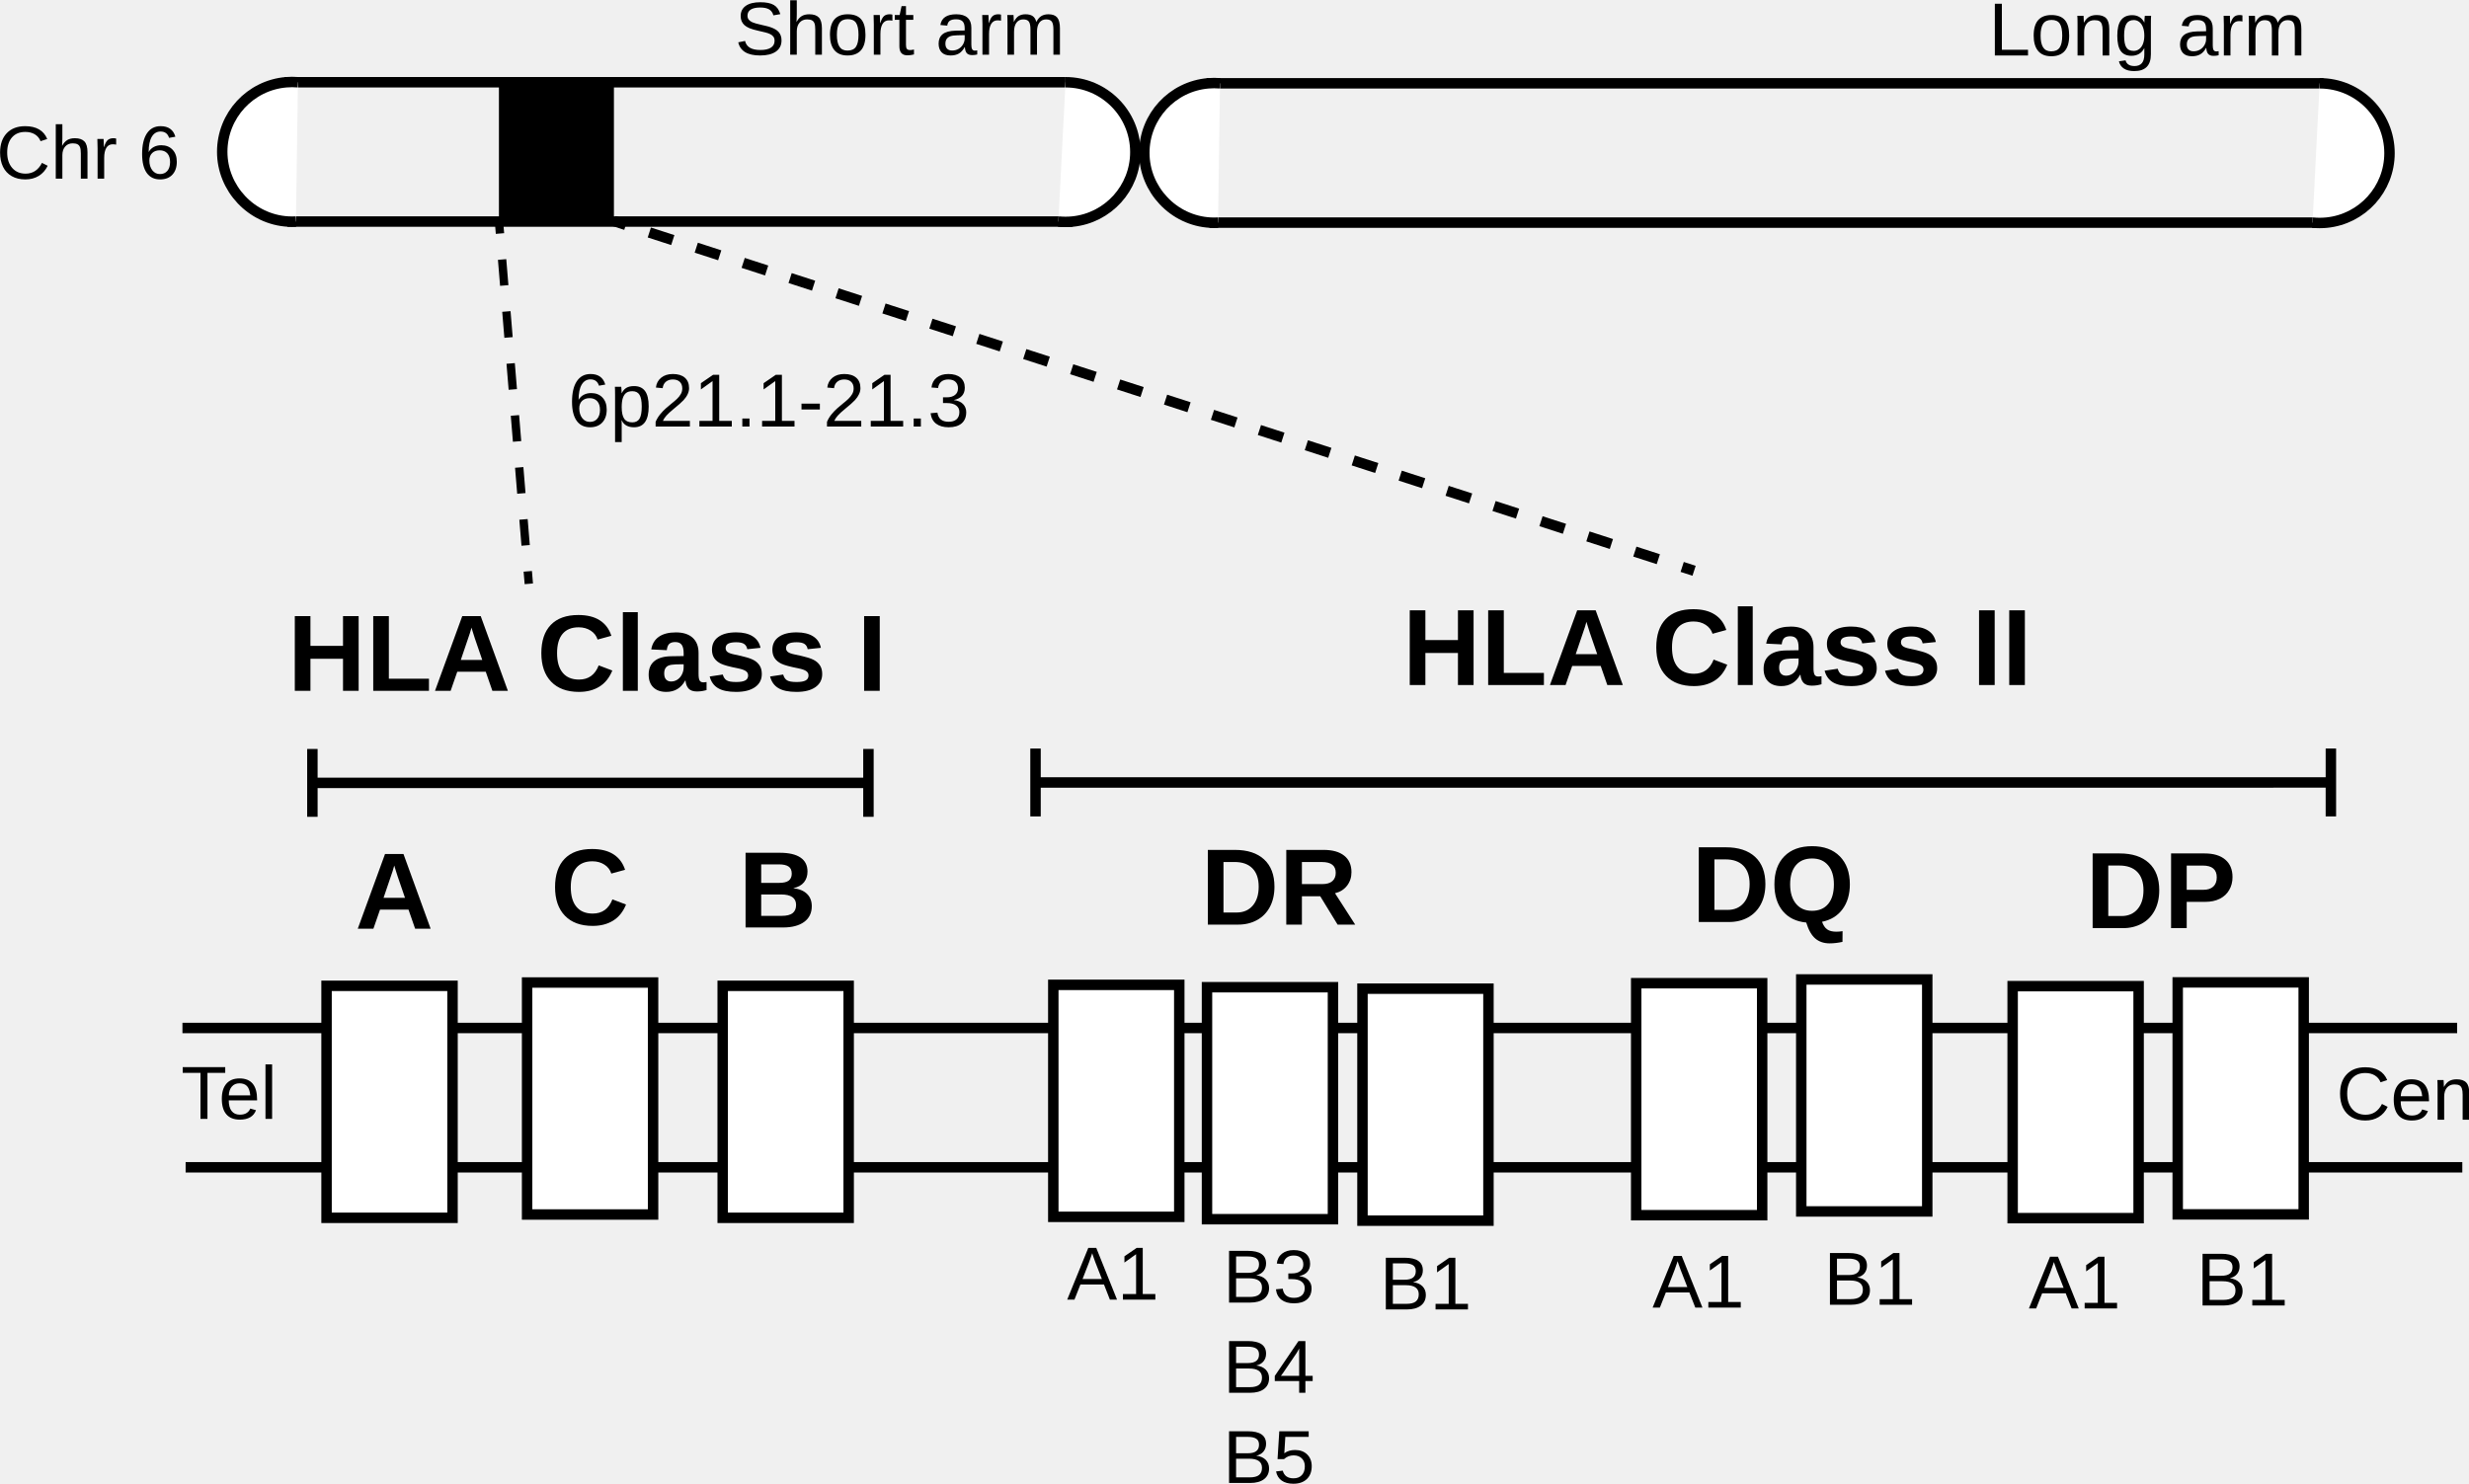
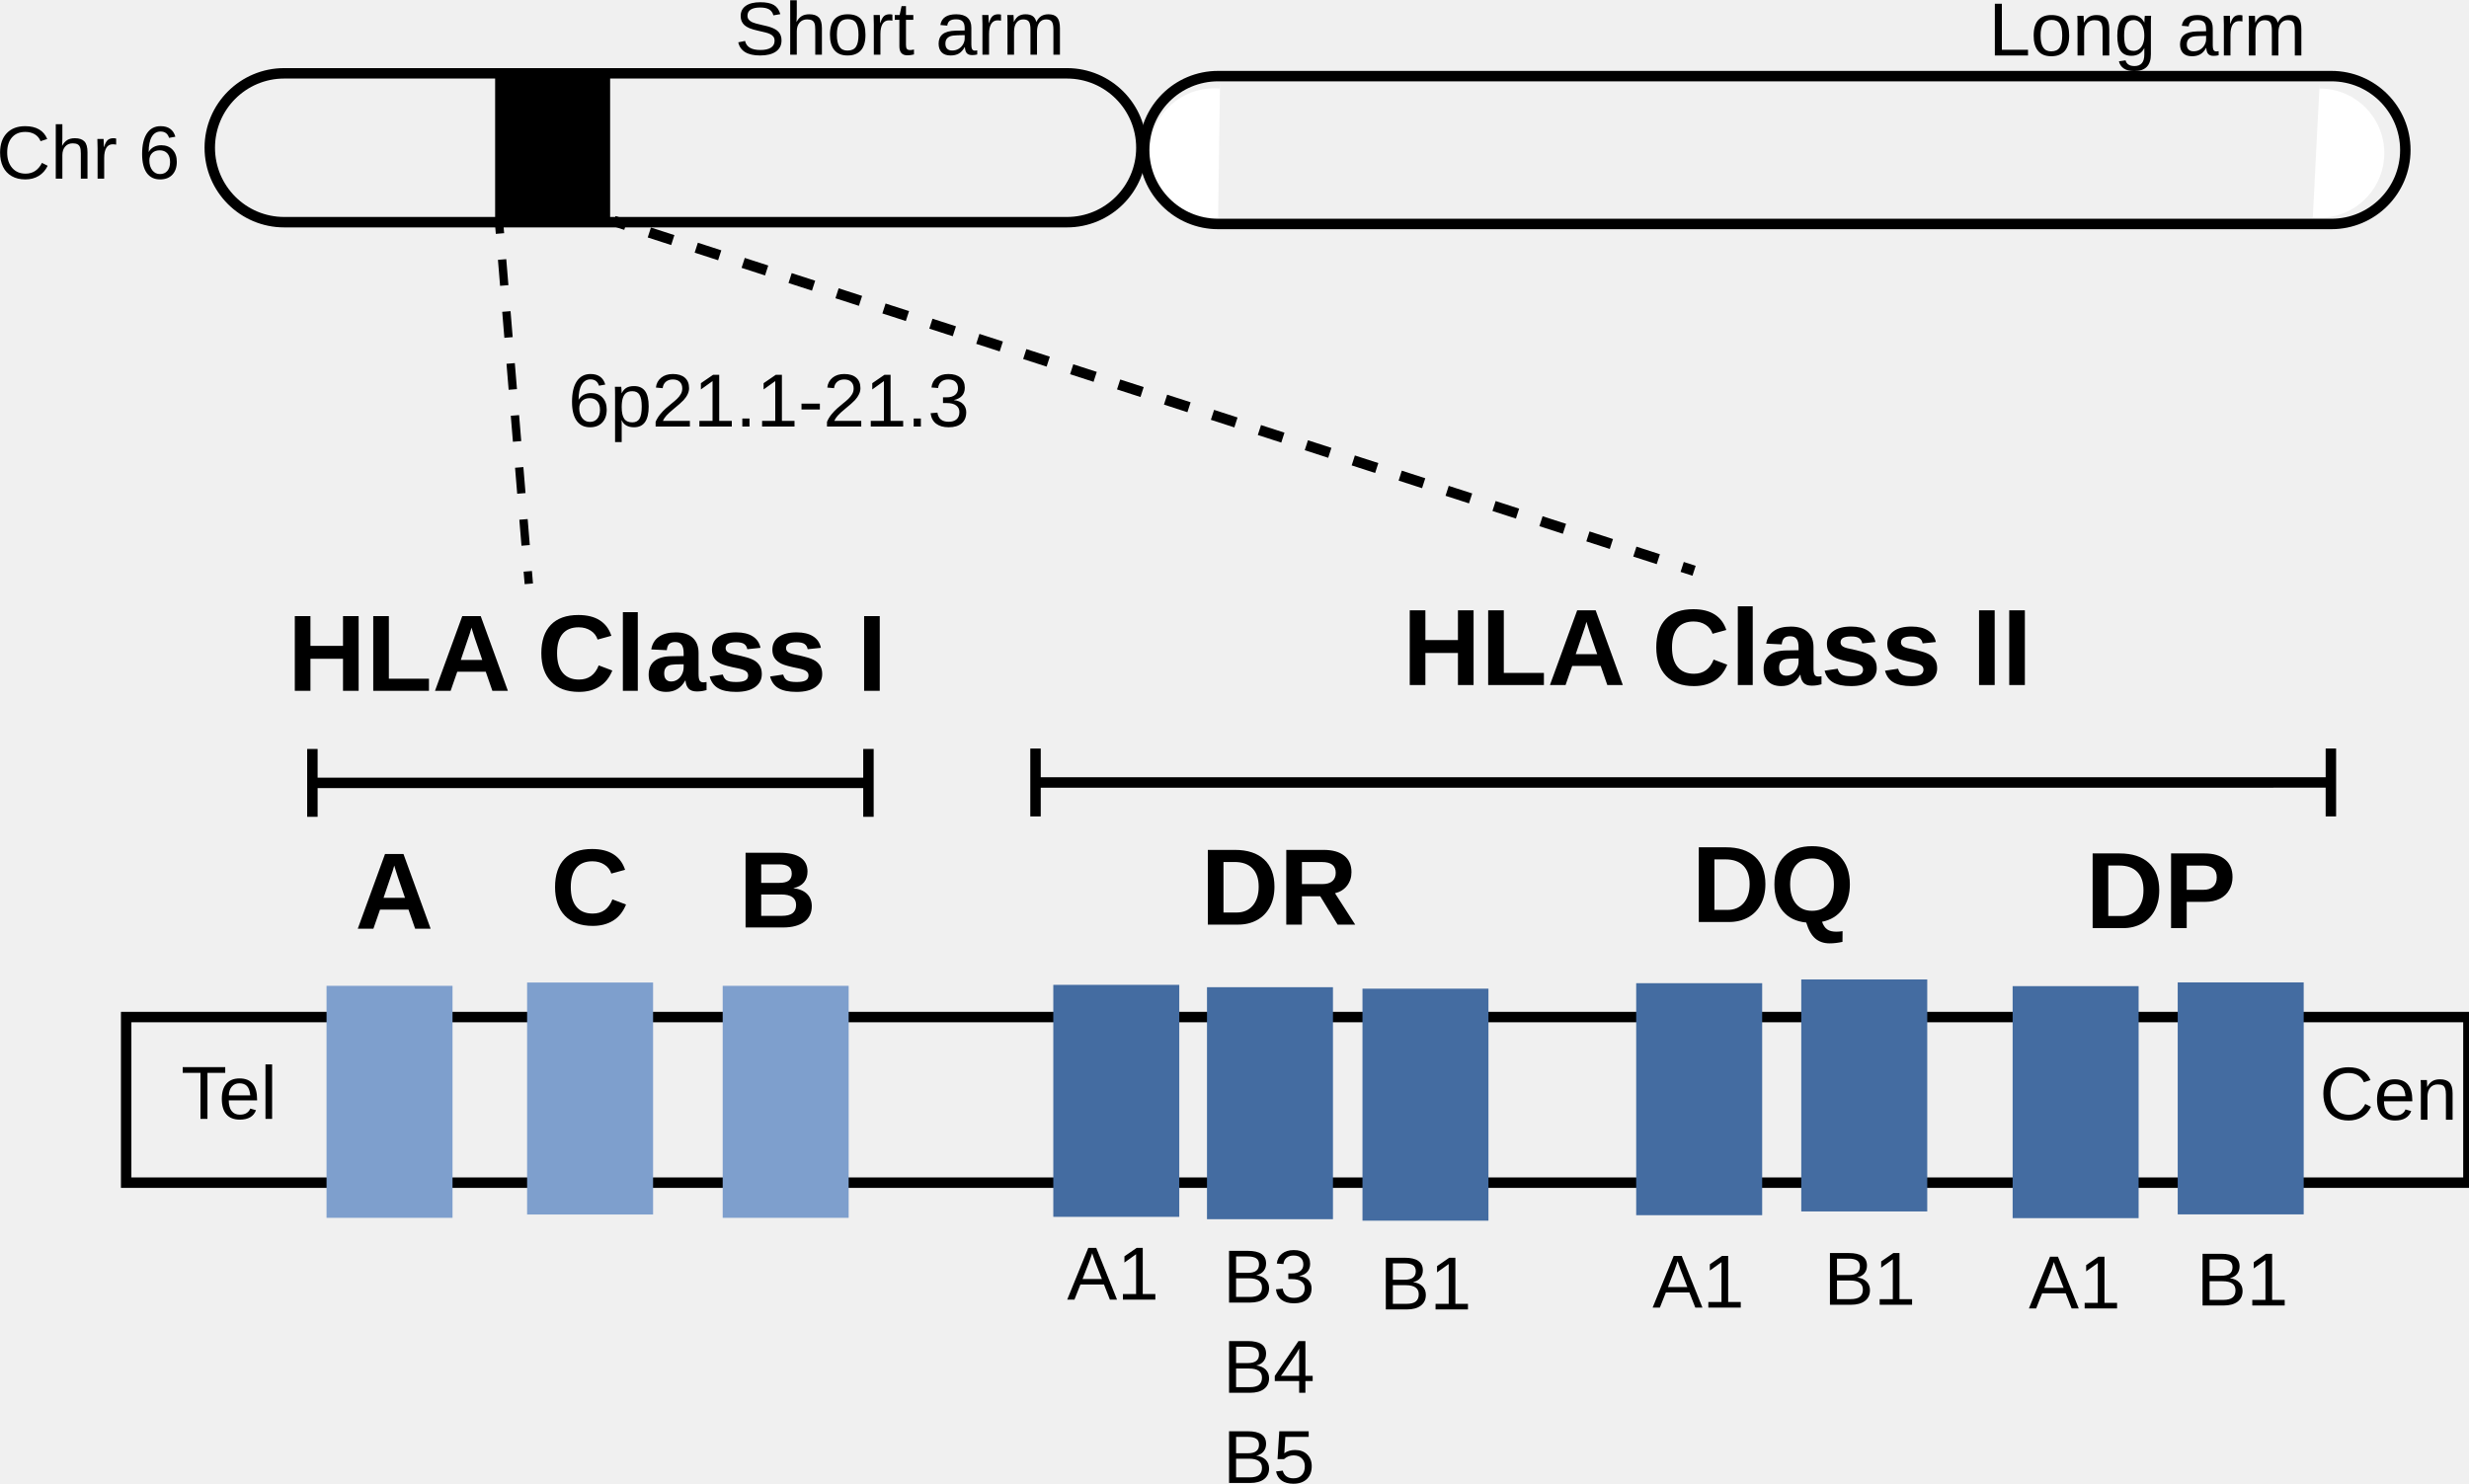
<svg xmlns="http://www.w3.org/2000/svg" id="Layer_1" version="1.1" viewBox="0 0 1182.2 710.688" width="1182.2" height="710.688">
+   <rect style="fill:none;stroke:#000000;stroke-width:5;stroke-opacity:0.998;paint-order:fill markers stroke;stroke-dasharray:none" id="rect21" width="1121.51" height="79.311" x="60.411" y="487.108" ry="0" />
  <defs id="defs1">
    <style id="style1">
      .st0 {
        stroke-dasharray: 12.49 12.49;
      }

      .st0, .st1, .st2, .st3, .st4, .st5 {
        stroke: #000;
        stroke-miterlimit: 10;
      }

      .st0, .st2, .st3, .st5 {
        fill: none;
      }

      .st0, .st5 {
        stroke-width: 4px;
      }

      .st1, .st2, .st3, .st4 {
        stroke-width: 5px;
      }

      .st1, .st4 {
        fill: #fff;
      }

      .st6 {
        font-family: ArialMT, Arial;
        font-size: 36px;
      }

      .st7 {
        font-family: Arial-BoldMT, Arial;
        font-size: 52px;
        font-weight: 700;
      }

      .st2 {
        stroke-dasharray: 11.81 11.81;
      }

      .st4 {
        fill-rule: evenodd;
      }
    </style>
  </defs>
-   <line class="st3" x1="87.357" y1="492.339" x2="1176.517" y2="492.339" id="line1" />
-   <line class="st3" x1="88.877" y1="559.059" x2="1178.997" y2="559.059" id="line2" />
  <text class="st7" id="text2" x="170.007" y="444.799">
    <tspan x="170.007" y="444.799" id="tspan2">A</tspan>
  </text>
  <text class="st7" id="text3" x="353.507" y="444.199">
    <tspan x="353.507" y="444.199" id="tspan3">B</tspan>
  </text>
  <text class="st7" id="text4" x="263.627" y="442.929">
    <tspan x="263.627" y="442.929" id="tspan4">C</tspan>
  </text>
  <text class="st7" id="text5" x="137.677" y="330.859">
    <tspan x="137.677" y="330.859" id="tspan5">HLA Class I</tspan>
  </text>
  <text class="st7" id="text6" x="671.527" y="328.079">
    <tspan x="671.527" y="328.079" id="tspan6">HLA Class II</tspan>
  </text>
  <text class="st6" id="text7" x="-1.793" y="85.569">
    <tspan x="-1.793" y="85.569" id="tspan7">Chr 6</tspan>
  </text>
-   <rect class="st1" x="156.357" y="472.149" width="60.32" height="111.11" id="rect7" />
-   <rect class="st1" x="252.387" y="470.559" width="60.32" height="111.11" id="rect8" />
-   <rect class="st1" x="346.037" y="472.149" width="60.32" height="111.11" id="rect9" />
+   <rect class="st1" x="156.357" y="472.149" width="60.32" height="111.11" id="rect7" style="fill:#7e9fcd;fill-opacity:1;stroke:none;stroke-opacity:1" />
+   <rect class="st1" x="252.387" y="470.559" width="60.32" height="111.11" id="rect8" style="fill:#7e9fcd;fill-opacity:1;stroke:none" />
+   <rect class="st1" x="346.037" y="472.149" width="60.32" height="111.11" id="rect9" style="fill:#7e9fcd;fill-opacity:1;stroke:none" />
  <g id="g11" transform="translate(-336.003,-210.821)">
    <line class="st3" x1="485.58" y1="585.77" x2="751.83" y2="585.77" id="line9" />
    <rect x="483.08" y="569.52" width="5" height="32.5" id="rect10" />
    <rect x="749.33" y="569.52" width="5" height="32.5" id="rect11" />
  </g>
  <text class="st7" id="text11" x="574.857" y="442.829">
    <tspan x="574.857" y="442.829" id="tspan11">DR</tspan>
  </text>
  <text class="st7" id="text12" x="809.927" y="441.579">
    <tspan x="809.927" y="441.579" id="tspan12">DQ</tspan>
  </text>
  <text class="st7" id="text13" x="998.507" y="444.519">
    <tspan x="998.507" y="444.519" id="tspan13">DP</tspan>
  </text>
  <g id="g14" transform="translate(-336.003,-210.821)">
    <line class="st3" x1="831.83" y1="585.58" x2="1452.07" y2="585.57" id="line13" />
    <rect x="829.33" y="569.33" width="5" height="32.5" id="rect13" />
    <rect x="1449.57" y="569.32" width="5" height="32.5" id="rect14" />
  </g>
-   <rect class="st1" x="504.337" y="471.679" width="60.32" height="111.11" id="rect15" />
-   <rect class="st1" x="652.377" y="473.509" width="60.32" height="111.11" id="rect16" />
-   <rect class="st1" x="783.437" y="470.889" width="60.32" height="111.11" id="rect17" />
-   <rect class="st1" x="862.477" y="469.089" width="60.32" height="111.11" id="rect18" />
-   <rect class="st1" x="963.687" y="472.299" width="60.32" height="111.11" id="rect19" />
-   <rect class="st1" x="1042.727" y="470.499" width="60.32" height="111.11" id="rect20" />
+   <rect class="st1" x="504.337" y="471.679" width="60.32" height="111.11" id="rect15" style="fill:#446ca1;fill-opacity:1;stroke:none" />
+   <rect class="st1" x="652.377" y="473.509" width="60.32" height="111.11" id="rect16" style="fill:#446ca1;fill-opacity:1;stroke:none" />
+   <rect class="st1" x="783.437" y="470.889" width="60.32" height="111.11" id="rect17" style="fill:#446ca1;fill-opacity:1;stroke:none" />
+   <rect class="st1" x="862.477" y="469.089" width="60.32" height="111.11" id="rect18" style="fill:#446ca1;fill-opacity:1;stroke:none" />
+   <rect class="st1" x="963.687" y="472.299" width="60.32" height="111.11" id="rect19" style="fill:#446ca1;fill-opacity:1;stroke:none" />
+   <rect class="st1" x="1042.727" y="470.499" width="60.32" height="111.11" id="rect20" style="fill:#446ca1;fill-opacity:1;stroke:none" />
  <text class="st6" id="text20" x="971.407" y="626.659">
    <tspan x="971.407" y="626.659" id="tspan20">A1</tspan>
  </text>
  <text class="st6" id="text21" x="791.227" y="626.259">
    <tspan x="791.227" y="626.259" id="tspan21">A1</tspan>
  </text>
  <text class="st6" id="text22" x="510.917" y="622.439">
    <tspan x="510.917" y="622.439" id="tspan22">A1</tspan>
  </text>
-   <rect class="st1" x="577.927" y="472.809" width="60.32" height="111.11" id="rect22" />
+   <rect class="st1" x="577.927" y="472.809" width="60.32" height="111.11" id="rect22" style="fill:#446ca1;fill-opacity:1;stroke:none" />
  <text class="st6" id="text23" x="873.257" y="624.889">
    <tspan x="873.257" y="624.889" id="tspan23">B1</tspan>
  </text>
  <text class="st6" id="text24" x="1051.677" y="625.249">
    <tspan x="1051.677" y="625.249" id="tspan24">B1</tspan>
  </text>
  <text class="st6" id="text25" x="660.607" y="627.139">
    <tspan x="660.607" y="627.139" id="tspan25">B1</tspan>
  </text>
  <text class="st6" id="text28" x="585.547" y="623.849">
    <tspan x="585.547" y="623.849" id="tspan26">B3</tspan>
    <tspan x="585.547" y="667.049" id="tspan27">B4</tspan>
    <tspan x="585.547" y="710.249" id="tspan28">B5</tspan>
  </text>
  <text class="st6" id="text29" x="86.677" y="535.869">
    <tspan x="86.677" y="535.869" id="tspan29">Tel</tspan>
  </text>
-   <text class="st6" id="text30" x="1118.637" y="536.289">
-     <tspan x="1118.637" y="536.289" id="tspan30">Cen</tspan>
+   <text class="st6" id="text30" x="1110.637" y="536.289">
+     <tspan x="1110.637" y="536.289" id="tspan30">Cen</tspan>
  </text>
-   <polyline class="st3" points="846.19 250.21 478.66 250.21 473.04 250.21 472.23 250.21" id="polyline30" transform="translate(-336.003,-210.821)" />
-   <polyline class="st3" points="849.61 316.93 842.77 316.93 477.71 316.93 473.99 316.93 473.59 316.93" id="polyline31" transform="translate(-336.003,-210.821)" />
-   <path class="st4" d="m 142.657,39.389 c -0.93,-0.08 -1.86,-0.12 -2.81,-0.12 -0.95,0 -1.88,0.04 -2.81,0.12 -17.16,1.43 -30.63,15.81 -30.63,33.33 0,17.52 13.97,32.42 31.58,33.39 0.62,0.03 1.24,0.05 1.86,0.05 0.62,0 1.24,-0.02 1.86,-0.05" id="path31" />
-   <path class="st4" d="m 506.767,106.109 c 1.12,0.11 2.27,0.17 3.42,0.17 1.15,0 2.29,-0.06 3.42,-0.17 16.86,-1.71 30.02,-15.95 30.02,-33.27 0,-18.47 -14.97,-33.45 -33.44,-33.45" id="path32" />
-   <polyline class="st3" points="1448.52 250.72 922.93 250.72 914.9 250.72 913.74 250.72" id="polyline32" transform="translate(-336.003,-210.821)" />
-   <polyline class="st3" points="1444.54 317.44 1434.91 317.44 920.9 317.44 915.66 317.44 915.1 317.44" id="polyline33" transform="translate(-336.003,-210.821)" />
-   <path class="st4" d="m 584.167,39.899 c -0.93,-0.08 -1.86,-0.12 -2.81,-0.12 -0.95,0 -1.88,0.04 -2.81,0.12 -17.16,1.43 -30.63,15.81 -30.63,33.33 0,17.52 13.97,32.42 31.58,33.39 0.62,0.03 1.24,0.05 1.86,0.05 0.62,0 1.24,-0.02 1.86,-0.05" id="path33" />
-   <path class="st4" d="m 1107.277,106.619 c 1.12,0.11 2.27,0.17 3.42,0.17 1.15,0 2.29,-0.06 3.42,-0.17 16.86,-1.71 30.02,-15.95 30.02,-33.27 0,-18.47 -14.97,-33.45 -33.44,-33.45" id="path34" />
+   <rect style="fill:none;stroke:#000000;stroke-width:5;stroke-opacity:1;paint-order:fill markers stroke;stroke-dasharray:none" id="rect12-9" width="446.062" height="71.291" x="100.446" y="35.12" ry="35.646" />
+   <path d="m 584.168,39.898 -0.215,2.492 c -0.859,-0.074 -1.716,-0.111 -2.596,-0.111 -0.88,0 -1.737,0.037 -2.596,0.111 h -0.004 -0.004 c -15.886,1.324 -28.336,14.599 -28.336,30.838 0,16.185 12.929,29.987 29.199,30.893 h 0.006 c 0.591,0.029 1.17,0.049 1.734,0.049 0.566,0 1.145,-0.02 1.738,-0.049 l 0.121,2.498 z" style="fill:#ffffff;fill-rule:evenodd;stroke-miterlimit:10" id="path9" />
+   <path d="m 1110.697,39.898 -3.42,66.721 0.244,-2.488 c 1.042,0.102 2.113,0.158 3.176,0.158 1.06,0 2.115,-0.056 3.168,-0.158 15.604,-1.583 27.771,-14.728 27.771,-30.781 0,-17.119 -13.821,-30.951 -30.939,-30.951 z" style="fill:#ffffff;fill-rule:evenodd;stroke-miterlimit:10" id="path7" />
  <text class="st6" id="text34" x="272.067" y="204.269">
    <tspan x="272.067" y="204.269" id="tspan34">6p21.1-21.3</tspan>
  </text>
-   <rect x="238.897" y="40.599" width="55.06" height="65.26" id="rect34" />
+   <rect x="237.078" y="35.624" width="55.06" height="70.309" id="rect34" style="stroke-width:1.038" />
  <text class="st6" id="text35" x="351.847" y="26.209">
    <tspan x="351.847" y="26.209" id="tspan35">Short arm</tspan>
  </text>
  <text class="st6" id="text36" x="952.217" y="26.579">
    <tspan x="952.217" y="26.579" id="tspan36">Long arm</tspan>
  </text>
  <g id="g38" transform="translate(-336.003,-210.821)">
    <line class="st5" x1="574.9" y1="316.68" x2="575.4" y2="322.66" id="line36" />
    <line class="st0" x1="576.42" y1="335.1" x2="588.2" y2="478.23" id="line37" />
    <line class="st5" x1="588.71" y1="484.45" x2="589.21" y2="490.43" id="line38" />
  </g>
  <g id="g41" transform="translate(-336.003,-210.821)">
    <line class="st3" x1="629.96" y1="316.68" x2="635.67" y2="318.53" id="line39" />
    <line class="st2" x1="646.91" y1="322.17" x2="1135.84" y2="480.52" id="line40" />
    <line class="st3" x1="1141.46" y1="482.34" x2="1147.16" y2="484.19" id="line41" />
  </g>
+   <rect style="fill:none;stroke:#000000;stroke-width:5;stroke-opacity:1;paint-order:fill markers stroke;stroke-dasharray:none" id="rect12" width="603.866" height="70.818" x="547.85" y="36.452" ry="35.409" />
</svg>
